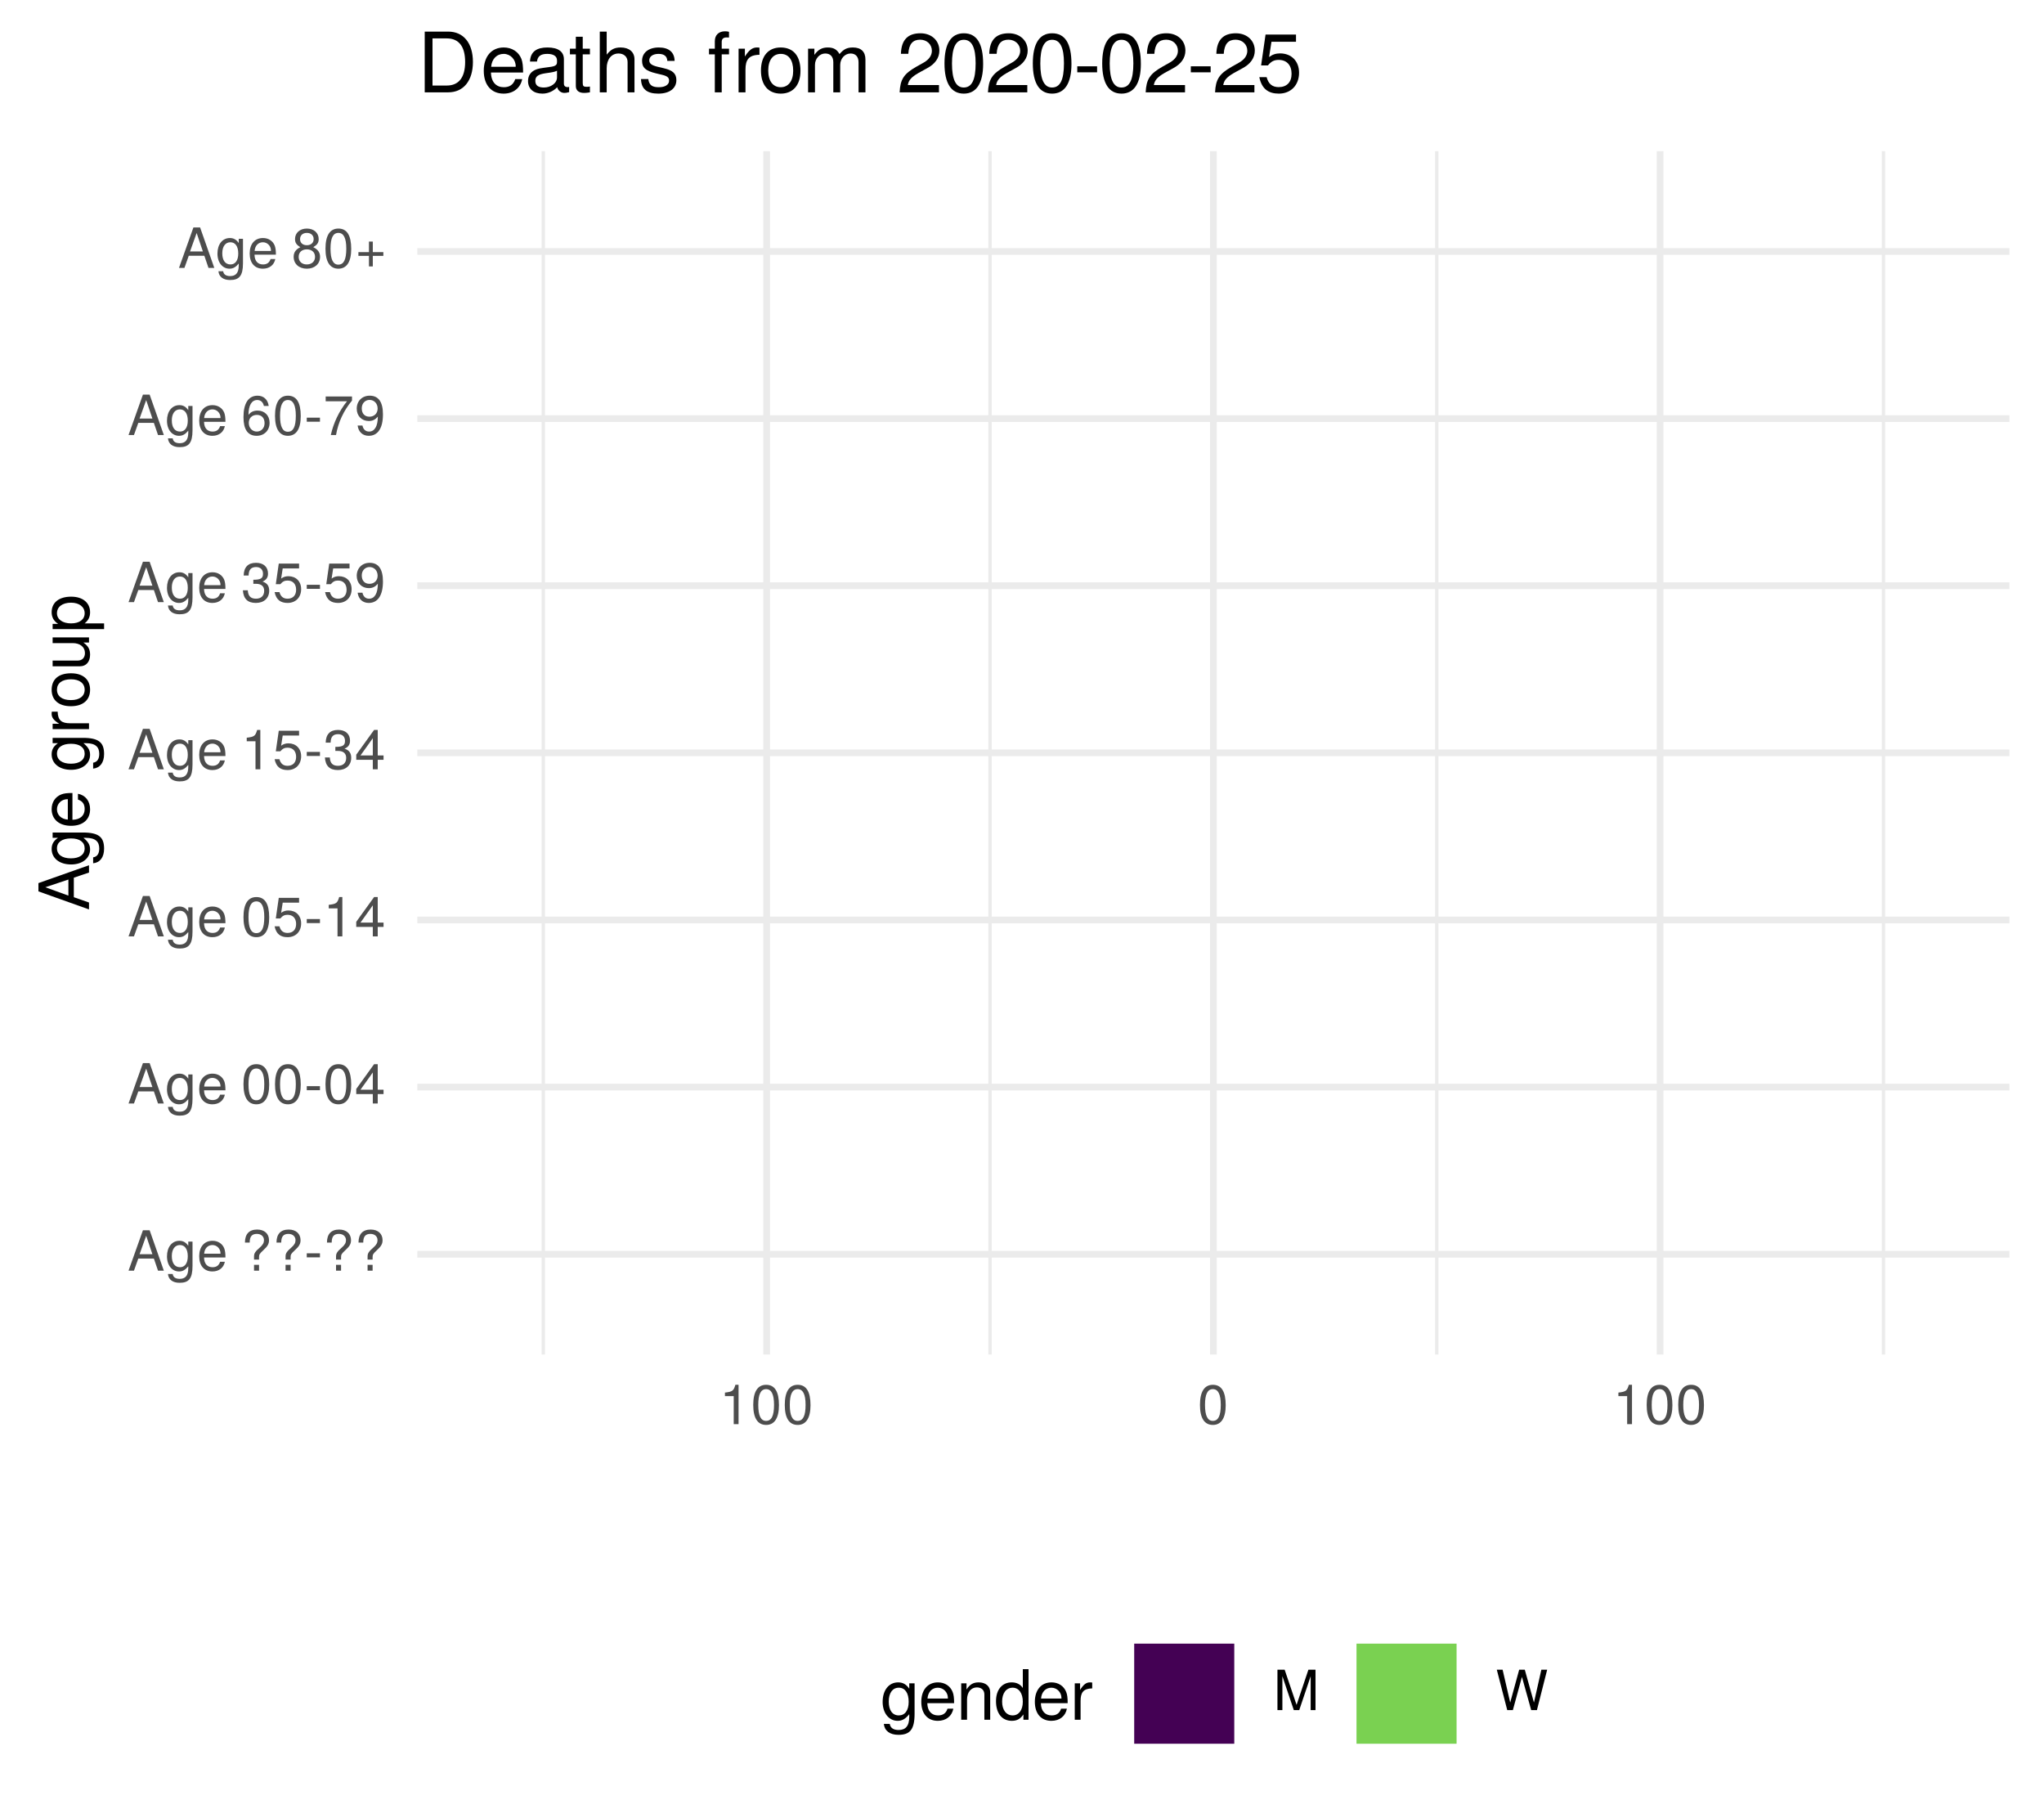
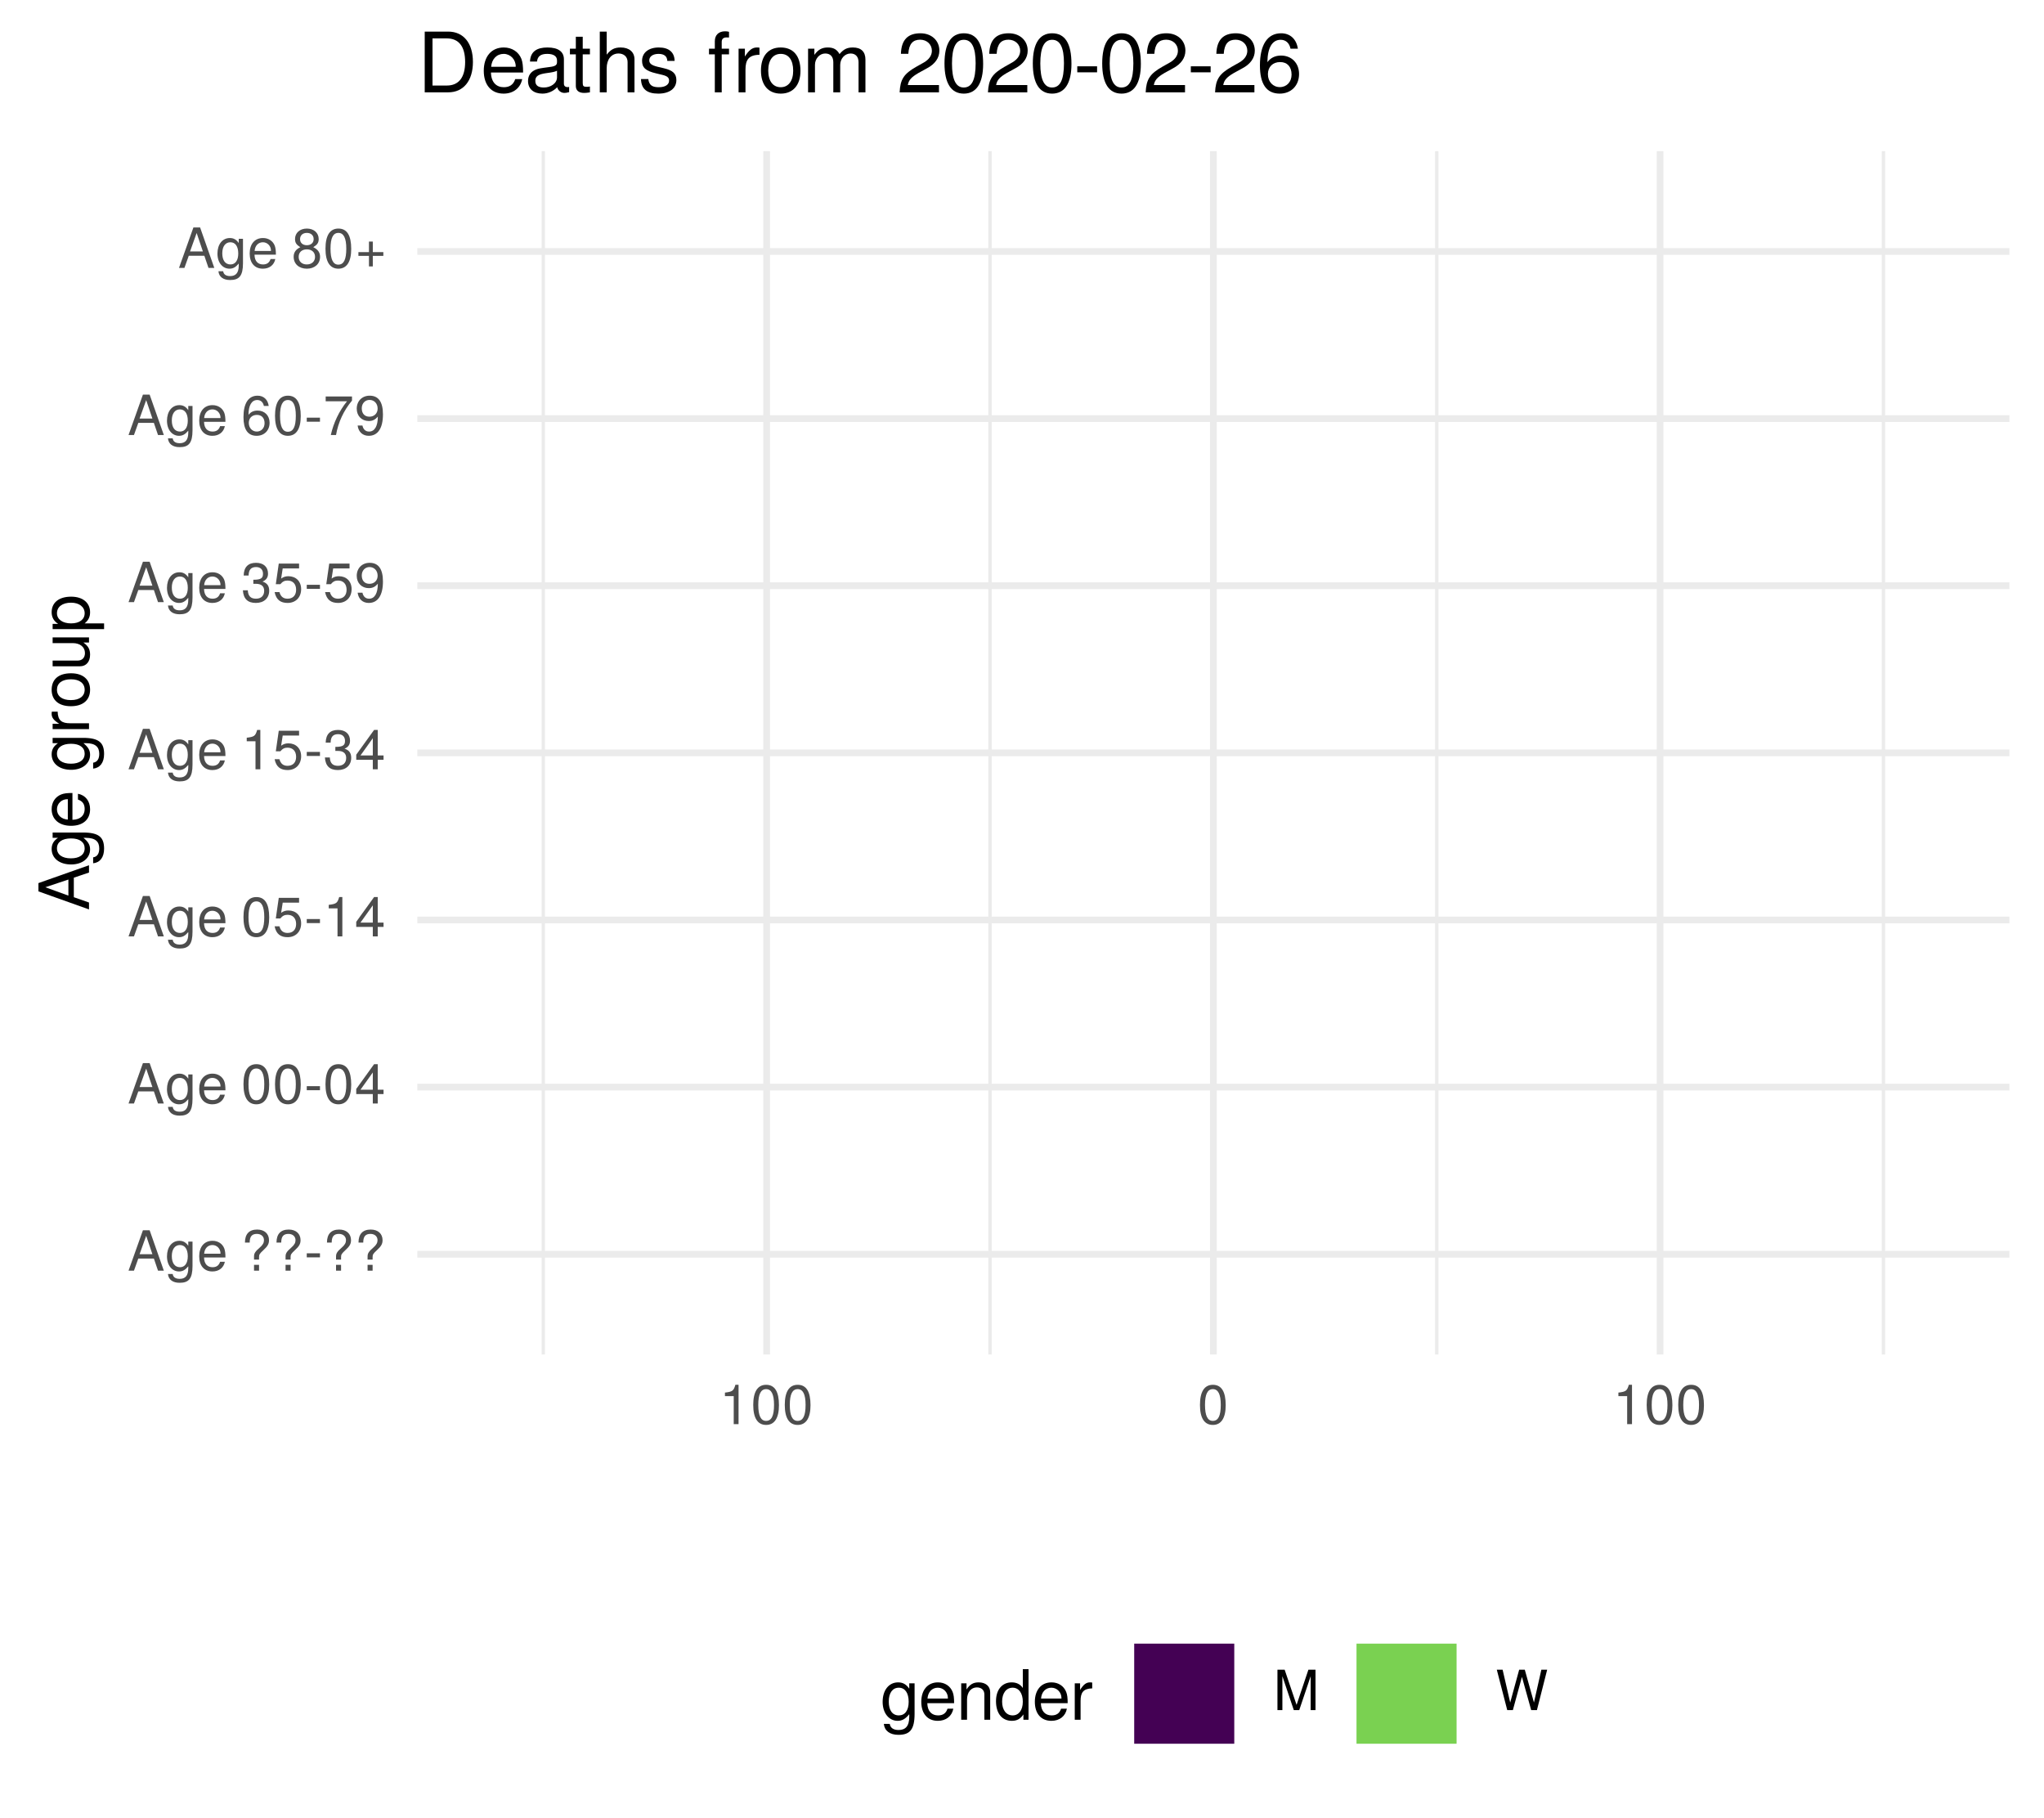
<svg xmlns="http://www.w3.org/2000/svg" xmlns:xlink="http://www.w3.org/1999/xlink" width="324pt" height="288pt" viewBox="0 0 324 288" version="1.1">
  <defs>
    <g>
      <symbol overflow="visible" id="glyph0-0">
        <path style="stroke:none;" d="" />
      </symbol>
      <symbol overflow="visible" id="glyph0-1">
        <path style="stroke:none;" d="M 5.75 0 L 3.5 -6.406 L 2.438 -6.406 L 0.156 0 L 1.016 0 L 1.703 -1.922 L 4.172 -1.922 L 4.828 0 Z M 3.938 -2.609 L 1.906 -2.609 L 2.953 -5.531 Z M 3.938 -2.609 " />
      </symbol>
      <symbol overflow="visible" id="glyph0-2">
        <path style="stroke:none;" d="M 4.297 -0.75 L 4.297 -4.609 L 3.625 -4.609 L 3.625 -3.938 C 3.25 -4.484 2.812 -4.734 2.219 -4.734 C 1.047 -4.734 0.25 -3.75 0.25 -2.266 C 0.25 -0.812 1.078 0.125 2.156 0.125 C 2.734 0.125 3.141 -0.109 3.625 -0.688 L 3.625 -0.391 C 3.625 0.828 3.125 1.297 2.266 1.297 C 1.688 1.297 1.234 1.094 1.156 0.531 L 0.406 0.531 C 0.484 1.406 1.156 1.922 2.25 1.922 C 3.688 1.922 4.297 1.281 4.297 -0.75 Z M 3.547 -2.281 C 3.547 -1.172 3.078 -0.547 2.312 -0.547 C 1.5 -0.547 1.016 -1.188 1.016 -2.312 C 1.016 -3.406 1.516 -4.062 2.297 -4.062 C 3.094 -4.062 3.547 -3.391 3.547 -2.281 Z M 3.547 -2.281 " />
      </symbol>
      <symbol overflow="visible" id="glyph0-3">
        <path style="stroke:none;" d="M 4.516 -2.094 C 4.516 -2.766 4.453 -3.188 4.328 -3.531 C 4.031 -4.281 3.328 -4.734 2.469 -4.734 C 1.172 -4.734 0.359 -3.797 0.359 -2.281 C 0.359 -0.766 1.156 0.125 2.453 0.125 C 3.5 0.125 4.234 -0.469 4.422 -1.406 L 3.672 -1.406 C 3.469 -0.797 3.062 -0.547 2.469 -0.547 C 1.703 -0.547 1.141 -1.031 1.125 -2.094 Z M 3.734 -2.75 C 3.734 -2.75 3.734 -2.703 3.719 -2.688 L 1.141 -2.688 C 1.203 -3.516 1.719 -4.062 2.453 -4.062 C 3.172 -4.062 3.734 -3.469 3.734 -2.75 Z M 3.734 -2.75 " />
      </symbol>
      <symbol overflow="visible" id="glyph0-4">
        <path style="stroke:none;" d="" />
      </symbol>
      <symbol overflow="visible" id="glyph0-5">
        <path style="stroke:none;" d="M 4.422 -4.828 C 4.422 -5.859 3.688 -6.516 2.547 -6.516 C 1.281 -6.516 0.609 -5.812 0.609 -4.453 L 1.359 -4.453 C 1.359 -5.422 1.719 -5.828 2.5 -5.828 C 3.172 -5.828 3.625 -5.422 3.625 -4.828 C 3.625 -4.422 3.438 -4.078 2.969 -3.672 C 2.453 -3.203 2.453 -3.203 2.297 -3 C 2.109 -2.75 2.047 -2.547 2.047 -2.234 L 2.047 -1.75 L 2.844 -1.75 L 2.844 -2.156 C 2.844 -2.547 2.938 -2.703 3.531 -3.25 C 4.203 -3.859 4.422 -4.25 4.422 -4.828 Z M 2.844 0 L 2.844 -0.922 L 2.047 -0.922 L 2.047 0 Z M 2.844 0 " />
      </symbol>
      <symbol overflow="visible" id="glyph0-6">
        <path style="stroke:none;" d="M 2.5 -2.109 L 2.5 -2.75 L 0.406 -2.75 L 0.406 -2.109 Z M 2.5 -2.109 " />
      </symbol>
      <symbol overflow="visible" id="glyph0-7">
        <path style="stroke:none;" d="M 4.453 -3 C 4.453 -5.156 3.781 -6.234 2.422 -6.234 C 1.078 -6.234 0.375 -5.141 0.375 -3.047 C 0.375 -0.953 1.078 0.125 2.422 0.125 C 3.734 0.125 4.453 -0.953 4.453 -3 Z M 3.672 -3.062 C 3.672 -1.297 3.266 -0.516 2.406 -0.516 C 1.578 -0.516 1.172 -1.344 1.172 -3.047 C 1.172 -4.75 1.578 -5.547 2.422 -5.547 C 3.25 -5.547 3.672 -4.734 3.672 -3.062 Z M 3.672 -3.062 " />
      </symbol>
      <symbol overflow="visible" id="glyph0-8">
        <path style="stroke:none;" d="M 4.578 -1.5 L 4.578 -2.188 L 3.656 -2.188 L 3.656 -6.234 L 3.078 -6.234 L 0.25 -2.312 L 0.25 -1.5 L 2.875 -1.5 L 2.875 0 L 3.656 0 L 3.656 -1.5 Z M 2.875 -2.188 L 0.922 -2.188 L 2.875 -4.922 Z M 2.875 -2.188 " />
      </symbol>
      <symbol overflow="visible" id="glyph0-9">
        <path style="stroke:none;" d="M 4.516 -2.062 C 4.516 -3.297 3.688 -4.109 2.5 -4.109 C 2.062 -4.109 1.703 -4 1.344 -3.734 L 1.594 -5.344 L 4.188 -5.344 L 4.188 -6.109 L 0.969 -6.109 L 0.5 -2.844 L 1.219 -2.844 C 1.578 -3.266 1.875 -3.422 2.359 -3.422 C 3.188 -3.422 3.719 -2.891 3.719 -1.969 C 3.719 -1.062 3.203 -0.547 2.359 -0.547 C 1.688 -0.547 1.266 -0.891 1.078 -1.594 L 0.312 -1.594 C 0.562 -0.359 1.266 0.125 2.375 0.125 C 3.641 0.125 4.516 -0.75 4.516 -2.062 Z M 4.516 -2.062 " />
      </symbol>
      <symbol overflow="visible" id="glyph0-10">
        <path style="stroke:none;" d="M 3.047 0 L 3.047 -6.234 L 2.547 -6.234 C 2.266 -5.281 2.094 -5.141 0.891 -5 L 0.891 -4.438 L 2.281 -4.438 L 2.281 0 Z M 3.047 0 " />
      </symbol>
      <symbol overflow="visible" id="glyph0-11">
        <path style="stroke:none;" d="M 4.453 -1.812 C 4.453 -2.562 4.141 -3.016 3.391 -3.266 C 3.969 -3.5 4.266 -3.891 4.266 -4.516 C 4.266 -5.594 3.547 -6.234 2.359 -6.234 C 1.109 -6.234 0.438 -5.547 0.406 -4.219 L 1.188 -4.219 C 1.203 -5.141 1.578 -5.562 2.375 -5.562 C 3.062 -5.562 3.469 -5.156 3.469 -4.5 C 3.469 -3.828 3.188 -3.547 1.938 -3.547 L 1.938 -2.906 L 2.359 -2.906 C 3.219 -2.906 3.656 -2.5 3.656 -1.797 C 3.656 -1.016 3.172 -0.547 2.359 -0.547 C 1.516 -0.547 1.109 -0.969 1.062 -1.875 L 0.281 -1.875 C 0.375 -0.5 1.062 0.125 2.344 0.125 C 3.625 0.125 4.453 -0.641 4.453 -1.812 Z M 4.453 -1.812 " />
      </symbol>
      <symbol overflow="visible" id="glyph0-12">
        <path style="stroke:none;" d="M 4.484 -3.266 C 4.484 -5.219 3.797 -6.234 2.375 -6.234 C 1.188 -6.234 0.328 -5.391 0.328 -4.172 C 0.328 -3.016 1.125 -2.219 2.25 -2.219 C 2.844 -2.219 3.266 -2.438 3.672 -2.922 C 3.672 -1.406 3.172 -0.547 2.281 -0.547 C 1.734 -0.547 1.359 -0.891 1.234 -1.5 L 0.469 -1.5 C 0.609 -0.469 1.281 0.125 2.234 0.125 C 3.688 0.125 4.484 -1.109 4.484 -3.266 Z M 3.641 -4.188 C 3.641 -3.422 3.094 -2.906 2.344 -2.906 C 1.594 -2.906 1.125 -3.391 1.125 -4.234 C 1.125 -5.016 1.656 -5.562 2.359 -5.562 C 3.094 -5.562 3.641 -5 3.641 -4.188 Z M 3.641 -4.188 " />
      </symbol>
      <symbol overflow="visible" id="glyph0-13">
        <path style="stroke:none;" d="M 4.516 -1.938 C 4.516 -3.094 3.719 -3.875 2.609 -3.875 C 1.984 -3.875 1.5 -3.641 1.172 -3.188 C 1.172 -4.703 1.672 -5.547 2.562 -5.547 C 3.109 -5.547 3.484 -5.203 3.609 -4.609 L 4.375 -4.609 C 4.234 -5.625 3.562 -6.234 2.609 -6.234 C 1.156 -6.234 0.375 -5.016 0.375 -2.844 C 0.375 -0.891 1.047 0.125 2.469 0.125 C 3.656 0.125 4.516 -0.719 4.516 -1.938 Z M 3.719 -1.875 C 3.719 -1.094 3.188 -0.547 2.484 -0.547 C 1.766 -0.547 1.219 -1.125 1.219 -1.922 C 1.219 -2.688 1.734 -3.188 2.5 -3.188 C 3.25 -3.188 3.719 -2.703 3.719 -1.875 Z M 3.719 -1.875 " />
      </symbol>
      <symbol overflow="visible" id="glyph0-14">
        <path style="stroke:none;" d="M 4.578 -5.453 L 4.578 -6.109 L 0.406 -6.109 L 0.406 -5.344 L 3.781 -5.344 C 2.531 -3.781 1.656 -1.953 1.219 0 L 2.047 0 C 2.391 -2.016 3.266 -3.891 4.578 -5.453 Z M 4.578 -5.453 " />
      </symbol>
      <symbol overflow="visible" id="glyph0-15">
        <path style="stroke:none;" d="M 4.516 -1.766 C 4.516 -2.453 4.156 -2.938 3.438 -3.281 C 4.078 -3.672 4.297 -3.984 4.297 -4.578 C 4.297 -5.547 3.531 -6.234 2.422 -6.234 C 1.312 -6.234 0.547 -5.547 0.547 -4.578 C 0.547 -4 0.75 -3.672 1.391 -3.281 C 0.672 -2.938 0.328 -2.453 0.328 -1.766 C 0.328 -0.625 1.188 0.125 2.422 0.125 C 3.656 0.125 4.516 -0.625 4.516 -1.766 Z M 3.5 -4.562 C 3.5 -3.969 3.062 -3.594 2.422 -3.594 C 1.766 -3.594 1.344 -3.969 1.344 -4.562 C 1.344 -5.156 1.766 -5.547 2.422 -5.547 C 3.078 -5.547 3.5 -5.156 3.5 -4.562 Z M 3.719 -1.75 C 3.719 -1.016 3.188 -0.547 2.406 -0.547 C 1.641 -0.547 1.125 -1.016 1.125 -1.75 C 1.125 -2.484 1.641 -2.938 2.422 -2.938 C 3.188 -2.938 3.719 -2.484 3.719 -1.75 Z M 3.719 -1.75 " />
      </symbol>
      <symbol overflow="visible" id="glyph0-16">
        <path style="stroke:none;" d="M 4.547 -1.906 L 4.547 -2.5 L 2.875 -2.5 L 2.875 -4.172 L 2.266 -4.172 L 2.266 -2.5 L 0.594 -2.5 L 0.594 -1.906 L 2.266 -1.906 L 2.266 -0.234 L 2.875 -0.234 L 2.875 -1.906 Z M 4.547 -1.906 " />
      </symbol>
      <symbol overflow="visible" id="glyph0-17">
        <path style="stroke:none;" d="M 6.688 0 L 6.688 -6.406 L 5.562 -6.406 L 3.688 -0.828 L 1.797 -6.406 L 0.656 -6.406 L 0.656 0 L 1.438 0 L 1.438 -5.375 L 3.25 0 L 4.109 0 L 5.922 -5.375 L 5.922 0 Z M 6.688 0 " />
      </symbol>
      <symbol overflow="visible" id="glyph0-18">
        <path style="stroke:none;" d="M 8.172 -6.406 L 7.25 -6.406 L 6.078 -1.203 L 4.625 -6.406 L 3.734 -6.406 L 2.312 -1.203 L 1.109 -6.406 L 0.188 -6.406 L 1.844 0 L 2.734 0 L 4.172 -5.266 L 5.641 0 L 6.547 0 Z M 8.172 -6.406 " />
      </symbol>
      <symbol overflow="visible" id="glyph1-0">
        <path style="stroke:none;" d="" />
      </symbol>
      <symbol overflow="visible" id="glyph1-1">
        <path style="stroke:none;" d="M 0 -7.188 L -8.016 -4.359 L -8.016 -3.047 L 0 -0.188 L 0 -1.281 L -2.406 -2.125 L -2.406 -5.219 L 0 -6.031 Z M -3.266 -4.922 L -3.266 -2.375 L -6.922 -3.703 Z M -3.266 -4.922 " />
      </symbol>
      <symbol overflow="visible" id="glyph1-2">
        <path style="stroke:none;" d="M -0.953 -5.375 L -5.766 -5.375 L -5.766 -4.531 L -4.922 -4.531 C -5.609 -4.062 -5.922 -3.516 -5.922 -2.766 C -5.922 -1.312 -4.703 -0.312 -2.828 -0.312 C -1.016 -0.312 0.172 -1.344 0.172 -2.688 C 0.172 -3.422 -0.141 -3.922 -0.875 -4.531 L -0.484 -4.531 C 1.047 -4.531 1.625 -3.906 1.625 -2.844 C 1.625 -2.109 1.359 -1.547 0.656 -1.438 L 0.656 -0.5 C 1.75 -0.609 2.391 -1.453 2.391 -2.812 C 2.391 -4.609 1.594 -5.375 -0.953 -5.375 Z M -2.844 -4.438 C -1.469 -4.438 -0.688 -3.844 -0.688 -2.875 C -0.688 -1.875 -1.484 -1.281 -2.875 -1.281 C -4.266 -1.281 -5.078 -1.891 -5.078 -2.875 C -5.078 -3.859 -4.25 -4.438 -2.844 -4.438 Z M -2.844 -4.438 " />
      </symbol>
      <symbol overflow="visible" id="glyph1-3">
        <path style="stroke:none;" d="M -2.625 -5.641 C -3.453 -5.641 -3.984 -5.578 -4.406 -5.406 C -5.359 -5.031 -5.922 -4.156 -5.922 -3.078 C -5.922 -1.469 -4.734 -0.438 -2.844 -0.438 C -0.953 -0.438 0.172 -1.438 0.172 -3.062 C 0.172 -4.375 -0.578 -5.297 -1.75 -5.516 L -1.75 -4.594 C -0.984 -4.344 -0.688 -3.828 -0.688 -3.094 C -0.688 -2.141 -1.297 -1.422 -2.625 -1.391 Z M -3.438 -4.656 C -3.438 -4.656 -3.391 -4.656 -3.359 -4.656 L -3.359 -1.422 C -4.391 -1.5 -5.078 -2.141 -5.078 -3.062 C -5.078 -3.969 -4.328 -4.656 -3.438 -4.656 Z M -3.438 -4.656 " />
      </symbol>
      <symbol overflow="visible" id="glyph1-4">
        <path style="stroke:none;" d="" />
      </symbol>
      <symbol overflow="visible" id="glyph1-5">
        <path style="stroke:none;" d="M -4.969 -3.531 L -5.891 -3.531 C -5.922 -3.375 -5.922 -3.297 -5.922 -3.172 C -5.922 -2.578 -5.578 -2.141 -4.719 -1.609 L -5.766 -1.609 L -5.766 -0.766 L 0 -0.766 L 0 -1.688 L -2.984 -1.688 C -4.297 -1.688 -4.938 -2.109 -4.969 -3.531 Z M -4.969 -3.531 " />
      </symbol>
      <symbol overflow="visible" id="glyph1-6">
        <path style="stroke:none;" d="M -2.844 -5.609 C -4.828 -5.609 -5.922 -4.656 -5.922 -2.984 C -5.922 -1.375 -4.812 -0.391 -2.875 -0.391 C -0.953 -0.391 0.172 -1.359 0.172 -3 C 0.172 -4.625 -0.953 -5.609 -2.844 -5.609 Z M -2.844 -4.656 C -1.5 -4.656 -0.688 -4.016 -0.688 -3 C -0.688 -1.984 -1.484 -1.359 -2.875 -1.359 C -4.266 -1.359 -5.078 -1.984 -5.078 -3 C -5.078 -4.031 -4.281 -4.656 -2.844 -4.656 Z M -2.844 -4.656 " />
      </symbol>
      <symbol overflow="visible" id="glyph1-7">
        <path style="stroke:none;" d="M 0 -5.297 L -5.766 -5.297 L -5.766 -4.391 L -2.578 -4.391 C -1.406 -4.391 -0.641 -3.766 -0.641 -2.812 C -0.641 -2.094 -1.078 -1.625 -1.766 -1.625 L -5.766 -1.625 L -5.766 -0.719 L -1.406 -0.719 C -0.453 -0.719 0.172 -1.438 0.172 -2.547 C 0.172 -3.406 -0.125 -3.938 -0.891 -4.484 L 0 -4.484 Z M 0 -5.297 " />
      </symbol>
      <symbol overflow="visible" id="glyph1-8">
        <path style="stroke:none;" d="M -2.828 -5.75 C -4.766 -5.75 -5.922 -4.812 -5.922 -3.281 C -5.922 -2.5 -5.578 -1.875 -4.891 -1.438 L -5.766 -1.438 L -5.766 -0.609 L 2.391 -0.609 L 2.391 -1.516 L -0.688 -1.516 C -0.094 -2 0.172 -2.547 0.172 -3.281 C 0.172 -4.781 -0.984 -5.75 -2.828 -5.75 Z M -2.844 -4.797 C -1.547 -4.797 -0.688 -4.125 -0.688 -3.125 C -0.688 -2.156 -1.484 -1.516 -2.844 -1.516 C -4.188 -1.516 -5.078 -2.156 -5.078 -3.125 C -5.078 -4.141 -4.219 -4.797 -2.844 -4.797 Z M -2.844 -4.797 " />
      </symbol>
      <symbol overflow="visible" id="glyph2-0">
        <path style="stroke:none;" d="" />
      </symbol>
      <symbol overflow="visible" id="glyph2-1">
        <path style="stroke:none;" d="M 5.375 -0.953 L 5.375 -5.766 L 4.531 -5.766 L 4.531 -4.922 C 4.062 -5.609 3.516 -5.922 2.766 -5.922 C 1.312 -5.922 0.312 -4.703 0.312 -2.828 C 0.312 -1.016 1.344 0.172 2.688 0.172 C 3.422 0.172 3.922 -0.141 4.531 -0.875 L 4.531 -0.484 C 4.531 1.047 3.906 1.625 2.844 1.625 C 2.109 1.625 1.547 1.359 1.438 0.656 L 0.5 0.656 C 0.609 1.75 1.453 2.391 2.812 2.391 C 4.609 2.391 5.375 1.594 5.375 -0.953 Z M 4.438 -2.844 C 4.438 -1.469 3.844 -0.688 2.875 -0.688 C 1.875 -0.688 1.281 -1.484 1.281 -2.875 C 1.281 -4.266 1.891 -5.078 2.875 -5.078 C 3.859 -5.078 4.438 -4.25 4.438 -2.844 Z M 4.438 -2.844 " />
      </symbol>
      <symbol overflow="visible" id="glyph2-2">
        <path style="stroke:none;" d="M 5.641 -2.625 C 5.641 -3.453 5.578 -3.984 5.406 -4.406 C 5.031 -5.359 4.156 -5.922 3.078 -5.922 C 1.469 -5.922 0.438 -4.734 0.438 -2.844 C 0.438 -0.953 1.438 0.172 3.062 0.172 C 4.375 0.172 5.297 -0.578 5.516 -1.75 L 4.594 -1.75 C 4.344 -0.984 3.828 -0.688 3.094 -0.688 C 2.141 -0.688 1.422 -1.297 1.391 -2.625 Z M 4.656 -3.438 C 4.656 -3.438 4.656 -3.391 4.656 -3.359 L 1.422 -3.359 C 1.5 -4.391 2.141 -5.078 3.062 -5.078 C 3.969 -5.078 4.656 -4.328 4.656 -3.438 Z M 4.656 -3.438 " />
      </symbol>
      <symbol overflow="visible" id="glyph2-3">
        <path style="stroke:none;" d="M 5.359 0 L 5.359 -4.359 C 5.359 -5.312 4.641 -5.922 3.531 -5.922 C 2.672 -5.922 2.125 -5.594 1.609 -4.797 L 1.609 -5.766 L 0.766 -5.766 L 0.766 0 L 1.688 0 L 1.688 -3.172 C 1.688 -4.359 2.328 -5.125 3.25 -5.125 C 3.984 -5.125 4.438 -4.688 4.438 -4 L 4.438 0 Z M 5.359 0 " />
      </symbol>
      <symbol overflow="visible" id="glyph2-4">
        <path style="stroke:none;" d="M 5.438 0 L 5.438 -8.016 L 4.531 -8.016 L 4.531 -5.031 C 4.141 -5.625 3.531 -5.922 2.766 -5.922 C 1.266 -5.922 0.281 -4.781 0.281 -2.938 C 0.281 -0.984 1.25 0.172 2.797 0.172 C 3.594 0.172 4.141 -0.125 4.625 -0.844 L 4.625 0 Z M 4.531 -2.859 C 4.531 -1.531 3.891 -0.688 2.922 -0.688 C 1.906 -0.688 1.25 -1.547 1.25 -2.875 C 1.25 -4.219 1.906 -5.078 2.922 -5.078 C 3.906 -5.078 4.531 -4.188 4.531 -2.859 Z M 4.531 -2.859 " />
      </symbol>
      <symbol overflow="visible" id="glyph2-5">
        <path style="stroke:none;" d="M 3.531 -4.969 L 3.531 -5.891 C 3.375 -5.922 3.297 -5.922 3.172 -5.922 C 2.578 -5.922 2.141 -5.578 1.609 -4.719 L 1.609 -5.766 L 0.766 -5.766 L 0.766 0 L 1.688 0 L 1.688 -2.984 C 1.688 -4.297 2.109 -4.938 3.531 -4.969 Z M 3.531 -4.969 " />
      </symbol>
      <symbol overflow="visible" id="glyph3-0">
        <path style="stroke:none;" d="" />
      </symbol>
      <symbol overflow="visible" id="glyph3-1">
        <path style="stroke:none;" d="M 8.812 -4.812 C 8.812 -7.797 7.328 -9.625 4.891 -9.625 L 1.172 -9.625 L 1.172 0 L 4.891 0 C 7.312 0 8.812 -1.828 8.812 -4.812 Z M 7.578 -4.812 C 7.578 -2.375 6.578 -1.078 4.672 -1.078 L 2.406 -1.078 L 2.406 -8.547 L 4.672 -8.547 C 6.578 -8.547 7.578 -7.266 7.578 -4.812 Z M 7.578 -4.812 " />
      </symbol>
      <symbol overflow="visible" id="glyph3-2">
        <path style="stroke:none;" d="M 6.766 -3.141 C 6.766 -4.141 6.688 -4.781 6.5 -5.297 C 6.047 -6.438 4.984 -7.109 3.703 -7.109 C 1.766 -7.109 0.531 -5.688 0.531 -3.422 C 0.531 -1.156 1.734 0.203 3.672 0.203 C 5.25 0.203 6.344 -0.703 6.625 -2.094 L 5.516 -2.094 C 5.219 -1.188 4.594 -0.812 3.703 -0.812 C 2.562 -0.812 1.703 -1.562 1.672 -3.141 Z M 5.594 -4.125 C 5.594 -4.125 5.594 -4.062 5.578 -4.047 L 1.703 -4.047 C 1.797 -5.266 2.578 -6.094 3.688 -6.094 C 4.766 -6.094 5.594 -5.203 5.594 -4.125 Z M 5.594 -4.125 " />
      </symbol>
      <symbol overflow="visible" id="glyph3-3">
        <path style="stroke:none;" d="M 7.062 -0.031 L 7.062 -0.859 C 6.938 -0.828 6.891 -0.828 6.828 -0.828 C 6.438 -0.828 6.234 -1.031 6.234 -1.375 L 6.234 -5.234 C 6.234 -6.453 5.328 -7.109 3.625 -7.109 C 1.953 -7.109 0.922 -6.469 0.859 -4.875 L 1.969 -4.875 C 2.062 -5.719 2.562 -6.094 3.594 -6.094 C 4.578 -6.094 5.141 -5.734 5.141 -5.062 L 5.141 -4.781 C 5.141 -4.312 4.859 -4.125 3.984 -4.016 C 2.422 -3.812 2.188 -3.766 1.766 -3.594 C 0.969 -3.266 0.547 -2.641 0.547 -1.797 C 0.547 -0.547 1.422 0.203 2.828 0.203 C 3.703 0.203 4.562 -0.172 5.172 -0.812 C 5.297 -0.297 5.766 0.094 6.312 0.094 C 6.531 0.094 6.703 0.062 7.062 -0.031 Z M 5.141 -2.391 C 5.141 -1.406 4.125 -0.766 3.062 -0.766 C 2.203 -0.766 1.703 -1.062 1.703 -1.828 C 1.703 -2.547 2.188 -2.859 3.359 -3.031 C 4.531 -3.188 4.766 -3.25 5.141 -3.422 Z M 5.141 -2.391 " />
      </symbol>
      <symbol overflow="visible" id="glyph3-4">
        <path style="stroke:none;" d="M 3.359 0 L 3.359 -0.922 C 3.203 -0.891 3.031 -0.875 2.828 -0.875 C 2.344 -0.875 2.219 -1 2.219 -1.484 L 2.219 -6.016 L 3.359 -6.016 L 3.359 -6.922 L 2.219 -6.922 L 2.219 -8.812 L 1.125 -8.812 L 1.125 -6.922 L 0.188 -6.922 L 0.188 -6.016 L 1.125 -6.016 L 1.125 -1 C 1.125 -0.297 1.594 0.094 2.453 0.094 C 2.719 0.094 2.984 0.062 3.359 0 Z M 3.359 0 " />
      </symbol>
      <symbol overflow="visible" id="glyph3-5">
        <path style="stroke:none;" d="M 6.422 0 L 6.422 -5.234 C 6.422 -6.391 5.578 -7.109 4.234 -7.109 C 3.266 -7.109 2.672 -6.812 2.016 -5.969 L 2.016 -9.625 L 0.922 -9.625 L 0.922 0 L 2.016 0 L 2.016 -3.812 C 2.016 -5.234 2.766 -6.156 3.891 -6.156 C 4.672 -6.156 5.328 -5.703 5.328 -4.797 L 5.328 0 Z M 6.422 0 " />
      </symbol>
      <symbol overflow="visible" id="glyph3-6">
        <path style="stroke:none;" d="M 6.062 -1.938 C 6.062 -2.969 5.484 -3.484 4.109 -3.812 L 3.047 -4.062 C 2.156 -4.281 1.766 -4.562 1.766 -5.062 C 1.766 -5.688 2.344 -6.094 3.234 -6.094 C 4.125 -6.094 4.594 -5.719 4.625 -4.984 L 5.781 -4.984 C 5.766 -6.344 4.875 -7.109 3.281 -7.109 C 1.656 -7.109 0.625 -6.281 0.625 -5 C 0.625 -3.922 1.172 -3.406 2.812 -3.016 L 3.844 -2.766 C 4.609 -2.578 4.906 -2.344 4.906 -1.844 C 4.906 -1.203 4.266 -0.812 3.297 -0.812 C 2.312 -0.812 1.75 -1.062 1.609 -2.109 L 0.453 -2.109 C 0.5 -0.516 1.406 0.203 3.203 0.203 C 4.953 0.203 6.062 -0.609 6.062 -1.938 Z M 6.062 -1.938 " />
      </symbol>
      <symbol overflow="visible" id="glyph3-7">
        <path style="stroke:none;" d="" />
      </symbol>
      <symbol overflow="visible" id="glyph3-8">
        <path style="stroke:none;" d="M 3.406 -6.016 L 3.406 -6.922 L 2.25 -6.922 L 2.25 -8 C 2.25 -8.469 2.516 -8.703 3.031 -8.703 C 3.109 -8.703 3.156 -8.703 3.406 -8.688 L 3.406 -9.594 C 3.156 -9.656 3.016 -9.672 2.781 -9.672 C 1.766 -9.672 1.156 -9.078 1.156 -8.094 L 1.156 -6.922 L 0.234 -6.922 L 0.234 -6.016 L 1.156 -6.016 L 1.156 0 L 2.25 0 L 2.25 -6.016 Z M 3.406 -6.016 " />
      </symbol>
      <symbol overflow="visible" id="glyph3-9">
        <path style="stroke:none;" d="M 4.234 -5.953 L 4.234 -7.078 C 4.047 -7.109 3.969 -7.109 3.812 -7.109 C 3.109 -7.109 2.562 -6.688 1.922 -5.672 L 1.922 -6.922 L 0.922 -6.922 L 0.922 0 L 2.016 0 L 2.016 -3.594 C 2.016 -5.156 2.531 -5.922 4.234 -5.953 Z M 4.234 -5.953 " />
      </symbol>
      <symbol overflow="visible" id="glyph3-10">
        <path style="stroke:none;" d="M 6.734 -3.406 C 6.734 -5.797 5.578 -7.109 3.594 -7.109 C 1.656 -7.109 0.469 -5.781 0.469 -3.453 C 0.469 -1.141 1.641 0.203 3.609 0.203 C 5.547 0.203 6.734 -1.141 6.734 -3.406 Z M 5.578 -3.422 C 5.578 -1.797 4.812 -0.812 3.609 -0.812 C 2.375 -0.812 1.625 -1.781 1.625 -3.453 C 1.625 -5.125 2.375 -6.094 3.609 -6.094 C 4.844 -6.094 5.578 -5.141 5.578 -3.422 Z M 5.578 -3.422 " />
      </symbol>
      <symbol overflow="visible" id="glyph3-11">
        <path style="stroke:none;" d="M 10.031 0 L 10.031 -5.188 C 10.031 -6.438 9.344 -7.109 8.047 -7.109 C 7.125 -7.109 6.578 -6.844 5.922 -6.062 C 5.516 -6.797 4.969 -7.109 4.062 -7.109 C 3.141 -7.109 2.531 -6.766 1.938 -5.938 L 1.938 -6.922 L 0.938 -6.922 L 0.938 0 L 2.031 0 L 2.031 -4.344 C 2.031 -5.344 2.766 -6.156 3.656 -6.156 C 4.469 -6.156 4.938 -5.656 4.938 -4.766 L 4.938 0 L 6.031 0 L 6.031 -4.344 C 6.031 -5.344 6.766 -6.156 7.672 -6.156 C 8.469 -6.156 8.938 -5.641 8.938 -4.766 L 8.938 0 Z M 10.031 0 " />
      </symbol>
      <symbol overflow="visible" id="glyph3-12">
        <path style="stroke:none;" d="M 6.75 -6.609 C 6.75 -8.203 5.516 -9.359 3.75 -9.359 C 1.828 -9.359 0.719 -8.391 0.656 -6.109 L 1.828 -6.109 C 1.922 -7.688 2.562 -8.344 3.703 -8.344 C 4.766 -8.344 5.562 -7.594 5.562 -6.594 C 5.562 -5.844 5.125 -5.219 4.297 -4.734 L 3.078 -4.047 C 1.125 -2.938 0.547 -2.062 0.453 0 L 6.688 0 L 6.688 -1.156 L 1.75 -1.156 C 1.875 -1.922 2.297 -2.406 3.453 -3.078 L 4.766 -3.797 C 6.078 -4.484 6.75 -5.469 6.75 -6.609 Z M 6.75 -6.609 " />
      </symbol>
      <symbol overflow="visible" id="glyph3-13">
        <path style="stroke:none;" d="M 6.688 -4.5 C 6.688 -7.75 5.672 -9.359 3.625 -9.359 C 1.609 -9.359 0.562 -7.719 0.562 -4.578 C 0.562 -1.422 1.625 0.203 3.625 0.203 C 5.609 0.203 6.688 -1.422 6.688 -4.5 Z M 5.5 -4.609 C 5.5 -1.953 4.891 -0.766 3.609 -0.766 C 2.375 -0.766 1.75 -2 1.75 -4.562 C 1.75 -7.125 2.375 -8.328 3.625 -8.328 C 4.891 -8.328 5.5 -7.109 5.5 -4.609 Z M 5.5 -4.609 " />
      </symbol>
      <symbol overflow="visible" id="glyph3-14">
        <path style="stroke:none;" d="M 3.75 -3.172 L 3.75 -4.125 L 0.609 -4.125 L 0.609 -3.172 Z M 3.75 -3.172 " />
      </symbol>
      <symbol overflow="visible" id="glyph3-15">
-         <path style="stroke:none;" d="M 6.766 -3.109 C 6.766 -4.953 5.547 -6.172 3.75 -6.172 C 3.094 -6.172 2.562 -6 2.016 -5.594 L 2.391 -8.016 L 6.281 -8.016 L 6.281 -9.156 L 1.453 -9.156 L 0.75 -4.266 L 1.828 -4.266 C 2.359 -4.906 2.812 -5.141 3.531 -5.141 C 4.797 -5.141 5.578 -4.328 5.578 -2.938 C 5.578 -1.594 4.812 -0.828 3.531 -0.828 C 2.516 -0.828 1.906 -1.344 1.625 -2.406 L 0.469 -2.406 C 0.844 -0.547 1.906 0.203 3.562 0.203 C 5.453 0.203 6.766 -1.125 6.766 -3.109 Z M 6.766 -3.109 " />
+         <path style="stroke:none;" d="M 6.766 -2.906 C 6.766 -4.641 5.578 -5.828 3.906 -5.828 C 2.984 -5.828 2.25 -5.469 1.75 -4.781 C 1.766 -7.062 2.516 -8.328 3.844 -8.328 C 4.656 -8.328 5.234 -7.812 5.406 -6.922 L 6.578 -6.922 C 6.344 -8.453 5.344 -9.359 3.922 -9.359 C 1.75 -9.359 0.562 -7.531 0.562 -4.266 C 0.562 -1.344 1.578 0.203 3.703 0.203 C 5.5 0.203 6.766 -1.062 6.766 -2.906 Z M 5.578 -2.812 C 5.578 -1.641 4.797 -0.828 3.719 -0.828 C 2.641 -0.828 1.828 -1.672 1.828 -2.875 C 1.828 -4.047 2.609 -4.797 3.766 -4.797 C 4.891 -4.797 5.578 -4.062 5.578 -2.812 Z M 5.578 -2.812 " />
      </symbol>
    </g>
    <clipPath id="clip1">
      <path d="M 85 23.957 L 87 23.957 L 87 214.648 L 85 214.648 Z M 85 23.957 " />
    </clipPath>
    <clipPath id="clip2">
      <path d="M 156 23.957 L 158 23.957 L 158 214.648 L 156 214.648 Z M 156 23.957 " />
    </clipPath>
    <clipPath id="clip3">
      <path d="M 227 23.957 L 229 23.957 L 229 214.648 L 227 214.648 Z M 227 23.957 " />
    </clipPath>
    <clipPath id="clip4">
      <path d="M 298 23.957 L 299 23.957 L 299 214.648 L 298 214.648 Z M 298 23.957 " />
    </clipPath>
    <clipPath id="clip5">
      <path d="M 66.152 198 L 318.523 198 L 318.523 200 L 66.152 200 Z M 66.152 198 " />
    </clipPath>
    <clipPath id="clip6">
      <path d="M 66.152 171 L 318.523 171 L 318.523 173 L 66.152 173 Z M 66.152 171 " />
    </clipPath>
    <clipPath id="clip7">
      <path d="M 66.152 145 L 318.523 145 L 318.523 147 L 66.152 147 Z M 66.152 145 " />
    </clipPath>
    <clipPath id="clip8">
      <path d="M 66.152 118 L 318.523 118 L 318.523 120 L 66.152 120 Z M 66.152 118 " />
    </clipPath>
    <clipPath id="clip9">
      <path d="M 66.152 92 L 318.523 92 L 318.523 94 L 66.152 94 Z M 66.152 92 " />
    </clipPath>
    <clipPath id="clip10">
      <path d="M 66.152 65 L 318.523 65 L 318.523 67 L 66.152 67 Z M 66.152 65 " />
    </clipPath>
    <clipPath id="clip11">
      <path d="M 66.152 39 L 318.523 39 L 318.523 41 L 66.152 41 Z M 66.152 39 " />
    </clipPath>
    <clipPath id="clip12">
      <path d="M 120 23.957 L 123 23.957 L 123 214.648 L 120 214.648 Z M 120 23.957 " />
    </clipPath>
    <clipPath id="clip13">
      <path d="M 191 23.957 L 193 23.957 L 193 214.648 L 191 214.648 Z M 191 23.957 " />
    </clipPath>
    <clipPath id="clip14">
      <path d="M 262 23.957 L 264 23.957 L 264 214.648 L 262 214.648 Z M 262 23.957 " />
    </clipPath>
  </defs>
-   <g id="surface3256">
+   <g id="surface3266">
    <rect x="0" y="0" width="324" height="288" style="fill:rgb(100%,100%,100%);fill-opacity:1;stroke:none;" />
    <g clip-path="url(#clip1)" clip-rule="nonzero">
      <path style="fill:none;stroke-width:0.533;stroke-linecap:butt;stroke-linejoin:round;stroke:rgb(92.157%,92.157%,92.157%);stroke-opacity:1;stroke-miterlimit:10;" d="M 86.121 214.652 L 86.121 23.957 " />
    </g>
    <g clip-path="url(#clip2)" clip-rule="nonzero">
      <path style="fill:none;stroke-width:0.533;stroke-linecap:butt;stroke-linejoin:round;stroke:rgb(92.157%,92.157%,92.157%);stroke-opacity:1;stroke-miterlimit:10;" d="M 156.93 214.652 L 156.93 23.957 " />
    </g>
    <g clip-path="url(#clip3)" clip-rule="nonzero">
      <path style="fill:none;stroke-width:0.533;stroke-linecap:butt;stroke-linejoin:round;stroke:rgb(92.157%,92.157%,92.157%);stroke-opacity:1;stroke-miterlimit:10;" d="M 227.742 214.652 L 227.742 23.957 " />
    </g>
    <g clip-path="url(#clip4)" clip-rule="nonzero">
      <path style="fill:none;stroke-width:0.533;stroke-linecap:butt;stroke-linejoin:round;stroke:rgb(92.157%,92.157%,92.157%);stroke-opacity:1;stroke-miterlimit:10;" d="M 298.551 214.652 L 298.551 23.957 " />
    </g>
    <g clip-path="url(#clip5)" clip-rule="nonzero">
      <path style="fill:none;stroke-width:1.067;stroke-linecap:butt;stroke-linejoin:round;stroke:rgb(92.157%,92.157%,92.157%);stroke-opacity:1;stroke-miterlimit:10;" d="M 66.152 198.762 L 318.52 198.762 " />
    </g>
    <g clip-path="url(#clip6)" clip-rule="nonzero">
      <path style="fill:none;stroke-width:1.067;stroke-linecap:butt;stroke-linejoin:round;stroke:rgb(92.157%,92.157%,92.157%);stroke-opacity:1;stroke-miterlimit:10;" d="M 66.152 172.273 L 318.52 172.273 " />
    </g>
    <g clip-path="url(#clip7)" clip-rule="nonzero">
      <path style="fill:none;stroke-width:1.067;stroke-linecap:butt;stroke-linejoin:round;stroke:rgb(92.157%,92.157%,92.157%);stroke-opacity:1;stroke-miterlimit:10;" d="M 66.152 145.789 L 318.52 145.789 " />
    </g>
    <g clip-path="url(#clip8)" clip-rule="nonzero">
      <path style="fill:none;stroke-width:1.067;stroke-linecap:butt;stroke-linejoin:round;stroke:rgb(92.157%,92.157%,92.157%);stroke-opacity:1;stroke-miterlimit:10;" d="M 66.152 119.305 L 318.52 119.305 " />
    </g>
    <g clip-path="url(#clip9)" clip-rule="nonzero">
      <path style="fill:none;stroke-width:1.067;stroke-linecap:butt;stroke-linejoin:round;stroke:rgb(92.157%,92.157%,92.157%);stroke-opacity:1;stroke-miterlimit:10;" d="M 66.152 92.82 L 318.52 92.82 " />
    </g>
    <g clip-path="url(#clip10)" clip-rule="nonzero">
      <path style="fill:none;stroke-width:1.067;stroke-linecap:butt;stroke-linejoin:round;stroke:rgb(92.157%,92.157%,92.157%);stroke-opacity:1;stroke-miterlimit:10;" d="M 66.152 66.336 L 318.52 66.336 " />
    </g>
    <g clip-path="url(#clip11)" clip-rule="nonzero">
      <path style="fill:none;stroke-width:1.067;stroke-linecap:butt;stroke-linejoin:round;stroke:rgb(92.157%,92.157%,92.157%);stroke-opacity:1;stroke-miterlimit:10;" d="M 66.152 39.852 L 318.52 39.852 " />
    </g>
    <g clip-path="url(#clip12)" clip-rule="nonzero">
      <path style="fill:none;stroke-width:1.067;stroke-linecap:butt;stroke-linejoin:round;stroke:rgb(92.157%,92.157%,92.157%);stroke-opacity:1;stroke-miterlimit:10;" d="M 121.523 214.652 L 121.523 23.957 " />
    </g>
    <g clip-path="url(#clip13)" clip-rule="nonzero">
      <path style="fill:none;stroke-width:1.067;stroke-linecap:butt;stroke-linejoin:round;stroke:rgb(92.157%,92.157%,92.157%);stroke-opacity:1;stroke-miterlimit:10;" d="M 192.336 214.652 L 192.336 23.957 " />
    </g>
    <g clip-path="url(#clip14)" clip-rule="nonzero">
      <path style="fill:none;stroke-width:1.067;stroke-linecap:butt;stroke-linejoin:round;stroke:rgb(92.157%,92.157%,92.157%);stroke-opacity:1;stroke-miterlimit:10;" d="M 263.145 214.652 L 263.145 23.957 " />
    </g>
    <g style="fill:rgb(30.196%,30.196%,30.196%);fill-opacity:1;">
      <use xlink:href="#glyph0-1" x="20.219" y="201.364" />
      <use xlink:href="#glyph0-2" x="26.219" y="201.364" />
      <use xlink:href="#glyph0-3" x="31.219" y="201.364" />
      <use xlink:href="#glyph0-4" x="36.219" y="201.364" />
      <use xlink:href="#glyph0-5" x="38.219" y="201.364" />
      <use xlink:href="#glyph0-5" x="43.219" y="201.364" />
      <use xlink:href="#glyph0-6" x="48.219" y="201.364" />
      <use xlink:href="#glyph0-5" x="51.219" y="201.364" />
      <use xlink:href="#glyph0-5" x="56.219" y="201.364" />
    </g>
    <g style="fill:rgb(30.196%,30.196%,30.196%);fill-opacity:1;">
      <use xlink:href="#glyph0-1" x="20.219" y="174.876" />
      <use xlink:href="#glyph0-2" x="26.219" y="174.876" />
      <use xlink:href="#glyph0-3" x="31.219" y="174.876" />
      <use xlink:href="#glyph0-4" x="36.219" y="174.876" />
      <use xlink:href="#glyph0-7" x="38.219" y="174.876" />
      <use xlink:href="#glyph0-7" x="43.219" y="174.876" />
      <use xlink:href="#glyph0-6" x="48.219" y="174.876" />
      <use xlink:href="#glyph0-7" x="51.219" y="174.876" />
      <use xlink:href="#glyph0-8" x="56.219" y="174.876" />
    </g>
    <g style="fill:rgb(30.196%,30.196%,30.196%);fill-opacity:1;">
      <use xlink:href="#glyph0-1" x="20.219" y="148.392" />
      <use xlink:href="#glyph0-2" x="26.219" y="148.392" />
      <use xlink:href="#glyph0-3" x="31.219" y="148.392" />
      <use xlink:href="#glyph0-4" x="36.219" y="148.392" />
      <use xlink:href="#glyph0-7" x="38.219" y="148.392" />
      <use xlink:href="#glyph0-9" x="43.219" y="148.392" />
      <use xlink:href="#glyph0-6" x="48.219" y="148.392" />
      <use xlink:href="#glyph0-10" x="51.219" y="148.392" />
      <use xlink:href="#glyph0-8" x="56.219" y="148.392" />
    </g>
    <g style="fill:rgb(30.196%,30.196%,30.196%);fill-opacity:1;">
      <use xlink:href="#glyph0-1" x="20.219" y="121.907" />
      <use xlink:href="#glyph0-2" x="26.219" y="121.907" />
      <use xlink:href="#glyph0-3" x="31.219" y="121.907" />
      <use xlink:href="#glyph0-4" x="36.219" y="121.907" />
      <use xlink:href="#glyph0-10" x="38.219" y="121.907" />
      <use xlink:href="#glyph0-9" x="43.219" y="121.907" />
      <use xlink:href="#glyph0-6" x="48.219" y="121.907" />
      <use xlink:href="#glyph0-11" x="51.219" y="121.907" />
      <use xlink:href="#glyph0-8" x="56.219" y="121.907" />
    </g>
    <g style="fill:rgb(30.196%,30.196%,30.196%);fill-opacity:1;">
      <use xlink:href="#glyph0-1" x="20.219" y="95.423" />
      <use xlink:href="#glyph0-2" x="26.219" y="95.423" />
      <use xlink:href="#glyph0-3" x="31.219" y="95.423" />
      <use xlink:href="#glyph0-4" x="36.219" y="95.423" />
      <use xlink:href="#glyph0-11" x="38.219" y="95.423" />
      <use xlink:href="#glyph0-9" x="43.219" y="95.423" />
      <use xlink:href="#glyph0-6" x="48.219" y="95.423" />
      <use xlink:href="#glyph0-9" x="51.219" y="95.423" />
      <use xlink:href="#glyph0-12" x="56.219" y="95.423" />
    </g>
    <g style="fill:rgb(30.196%,30.196%,30.196%);fill-opacity:1;">
      <use xlink:href="#glyph0-1" x="20.219" y="68.938" />
      <use xlink:href="#glyph0-2" x="26.219" y="68.938" />
      <use xlink:href="#glyph0-3" x="31.219" y="68.938" />
      <use xlink:href="#glyph0-4" x="36.219" y="68.938" />
      <use xlink:href="#glyph0-13" x="38.219" y="68.938" />
      <use xlink:href="#glyph0-7" x="43.219" y="68.938" />
      <use xlink:href="#glyph0-6" x="48.219" y="68.938" />
      <use xlink:href="#glyph0-14" x="51.219" y="68.938" />
      <use xlink:href="#glyph0-12" x="56.219" y="68.938" />
    </g>
    <g style="fill:rgb(30.196%,30.196%,30.196%);fill-opacity:1;">
      <use xlink:href="#glyph0-1" x="28.219" y="42.454" />
      <use xlink:href="#glyph0-2" x="34.219" y="42.454" />
      <use xlink:href="#glyph0-3" x="39.219" y="42.454" />
      <use xlink:href="#glyph0-4" x="44.219" y="42.454" />
      <use xlink:href="#glyph0-15" x="46.219" y="42.454" />
      <use xlink:href="#glyph0-7" x="51.219" y="42.454" />
      <use xlink:href="#glyph0-16" x="56.219" y="42.454" />
    </g>
    <g style="fill:rgb(30.196%,30.196%,30.196%);fill-opacity:1;">
      <use xlink:href="#glyph0-10" x="114.023" y="225.685" />
      <use xlink:href="#glyph0-7" x="119.023" y="225.685" />
      <use xlink:href="#glyph0-7" x="124.023" y="225.685" />
    </g>
    <g style="fill:rgb(30.196%,30.196%,30.196%);fill-opacity:1;">
      <use xlink:href="#glyph0-7" x="189.836" y="225.685" />
    </g>
    <g style="fill:rgb(30.196%,30.196%,30.196%);fill-opacity:1;">
      <use xlink:href="#glyph0-10" x="255.645" y="225.685" />
      <use xlink:href="#glyph0-7" x="260.645" y="225.685" />
      <use xlink:href="#glyph0-7" x="265.645" y="225.685" />
    </g>
    <g style="fill:rgb(0%,0%,0%);fill-opacity:1;">
      <use xlink:href="#glyph1-1" x="14.108" y="144.305" />
      <use xlink:href="#glyph1-2" x="14.108" y="137.305" />
      <use xlink:href="#glyph1-3" x="14.108" y="131.305" />
      <use xlink:href="#glyph1-4" x="14.108" y="125.305" />
      <use xlink:href="#glyph1-2" x="14.108" y="122.305" />
      <use xlink:href="#glyph1-5" x="14.108" y="116.305" />
      <use xlink:href="#glyph1-6" x="14.108" y="112.305" />
      <use xlink:href="#glyph1-7" x="14.108" y="106.305" />
      <use xlink:href="#glyph1-8" x="14.108" y="100.305" />
    </g>
    <g style="fill:rgb(0%,0%,0%);fill-opacity:1;">
      <use xlink:href="#glyph2-1" x="139.598" y="272.53" />
      <use xlink:href="#glyph2-2" x="145.598" y="272.53" />
      <use xlink:href="#glyph2-3" x="151.598" y="272.53" />
      <use xlink:href="#glyph2-4" x="157.598" y="272.53" />
      <use xlink:href="#glyph2-2" x="163.598" y="272.53" />
      <use xlink:href="#glyph2-5" x="169.598" y="272.53" />
    </g>
    <path style=" stroke:none;fill-rule:nonzero;fill:rgb(26.667%,0.392%,32.941%);fill-opacity:1;" d="M 179.785 276.332 L 195.648 276.332 L 195.648 260.469 L 179.785 260.469 Z M 179.785 276.332 " />
    <path style=" stroke:none;fill-rule:nonzero;fill:rgb(47.843%,81.961%,31.765%);fill-opacity:1;" d="M 215.023 276.332 L 230.887 276.332 L 230.887 260.469 L 215.023 260.469 Z M 215.023 276.332 " />
    <g style="fill:rgb(0%,0%,0%);fill-opacity:1;">
      <use xlink:href="#glyph0-17" x="201.836" y="271.005" />
    </g>
    <g style="fill:rgb(0%,0%,0%);fill-opacity:1;">
      <use xlink:href="#glyph0-18" x="237.074" y="271.005" />
    </g>
    <g style="fill:rgb(0%,0%,0%);fill-opacity:1;">
      <use xlink:href="#glyph3-1" x="66.152" y="14.633" />
      <use xlink:href="#glyph3-2" x="76.152" y="14.633" />
      <use xlink:href="#glyph3-3" x="83.152" y="14.633" />
      <use xlink:href="#glyph3-4" x="90.152" y="14.633" />
      <use xlink:href="#glyph3-5" x="94.152" y="14.633" />
      <use xlink:href="#glyph3-6" x="101.152" y="14.633" />
      <use xlink:href="#glyph3-7" x="108.152" y="14.633" />
      <use xlink:href="#glyph3-8" x="112.152" y="14.633" />
      <use xlink:href="#glyph3-9" x="116.152" y="14.633" />
      <use xlink:href="#glyph3-10" x="120.152" y="14.633" />
      <use xlink:href="#glyph3-11" x="127.152" y="14.633" />
      <use xlink:href="#glyph3-7" x="138.152" y="14.633" />
      <use xlink:href="#glyph3-12" x="142.152" y="14.633" />
      <use xlink:href="#glyph3-13" x="149.152" y="14.633" />
      <use xlink:href="#glyph3-12" x="156.152" y="14.633" />
      <use xlink:href="#glyph3-13" x="163.152" y="14.633" />
      <use xlink:href="#glyph3-14" x="170.152" y="14.633" />
      <use xlink:href="#glyph3-13" x="174.152" y="14.633" />
      <use xlink:href="#glyph3-12" x="181.152" y="14.633" />
      <use xlink:href="#glyph3-14" x="188.152" y="14.633" />
      <use xlink:href="#glyph3-12" x="192.152" y="14.633" />
      <use xlink:href="#glyph3-15" x="199.152" y="14.633" />
    </g>
  </g>
</svg>
